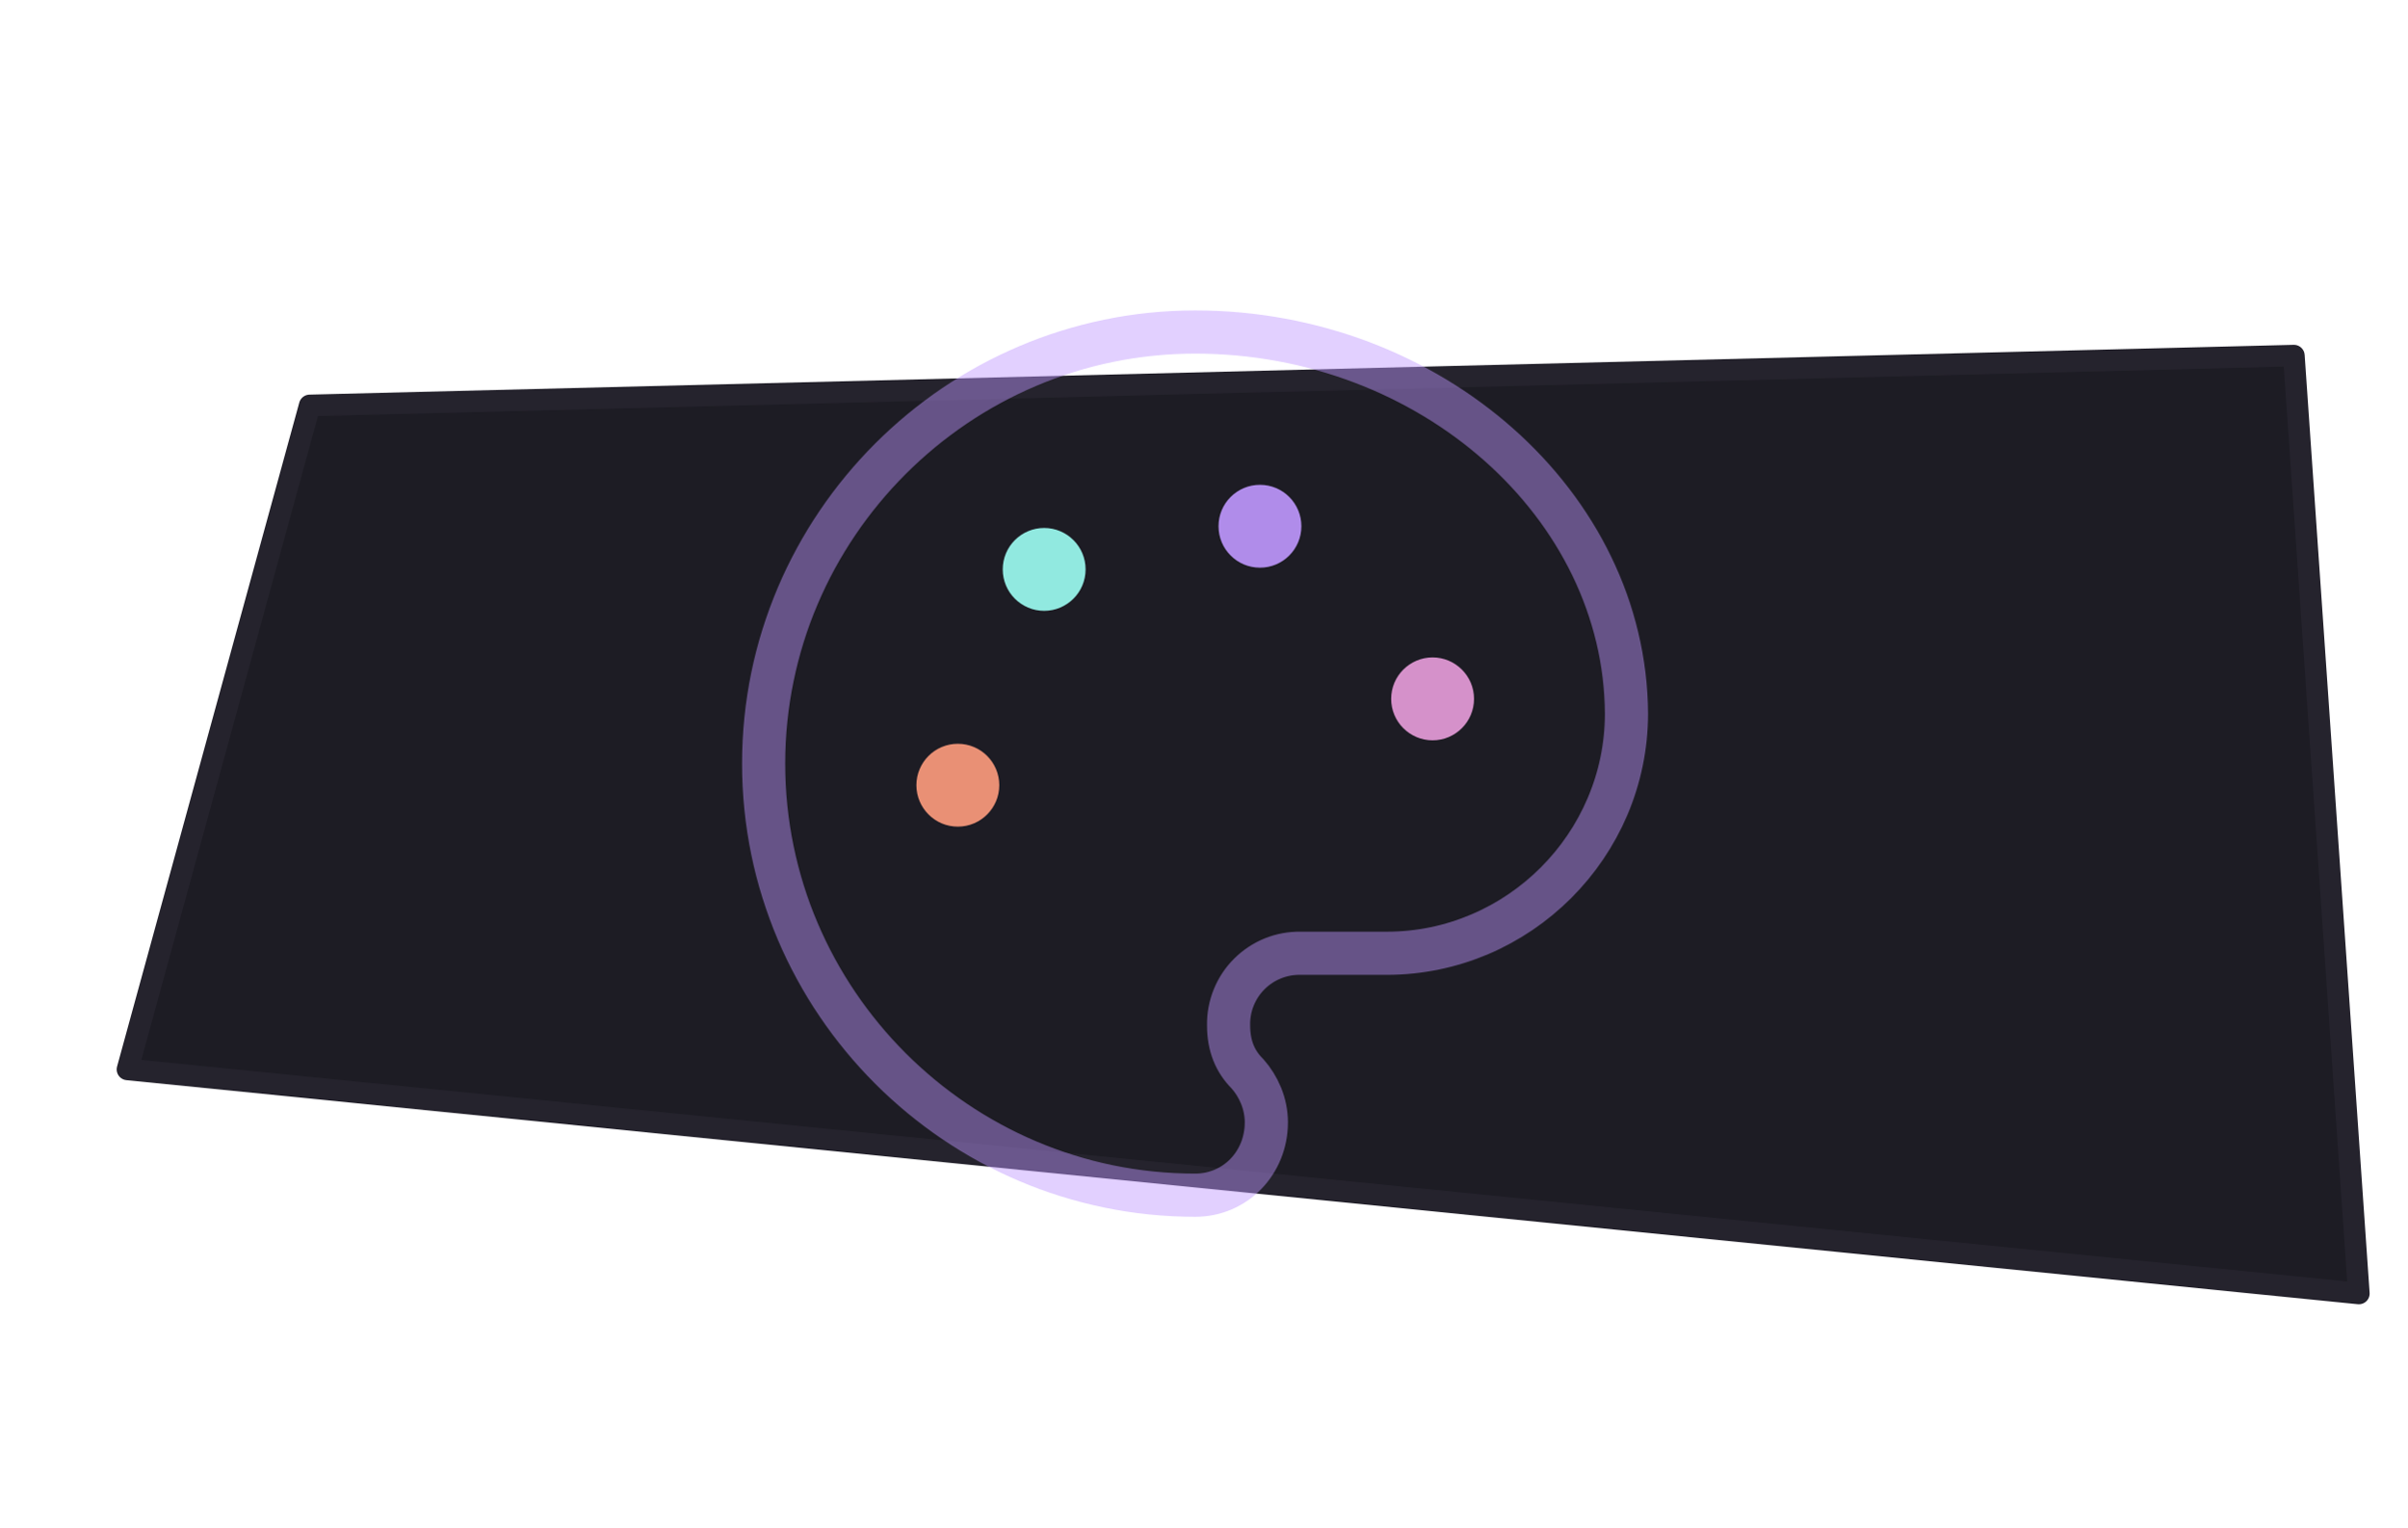
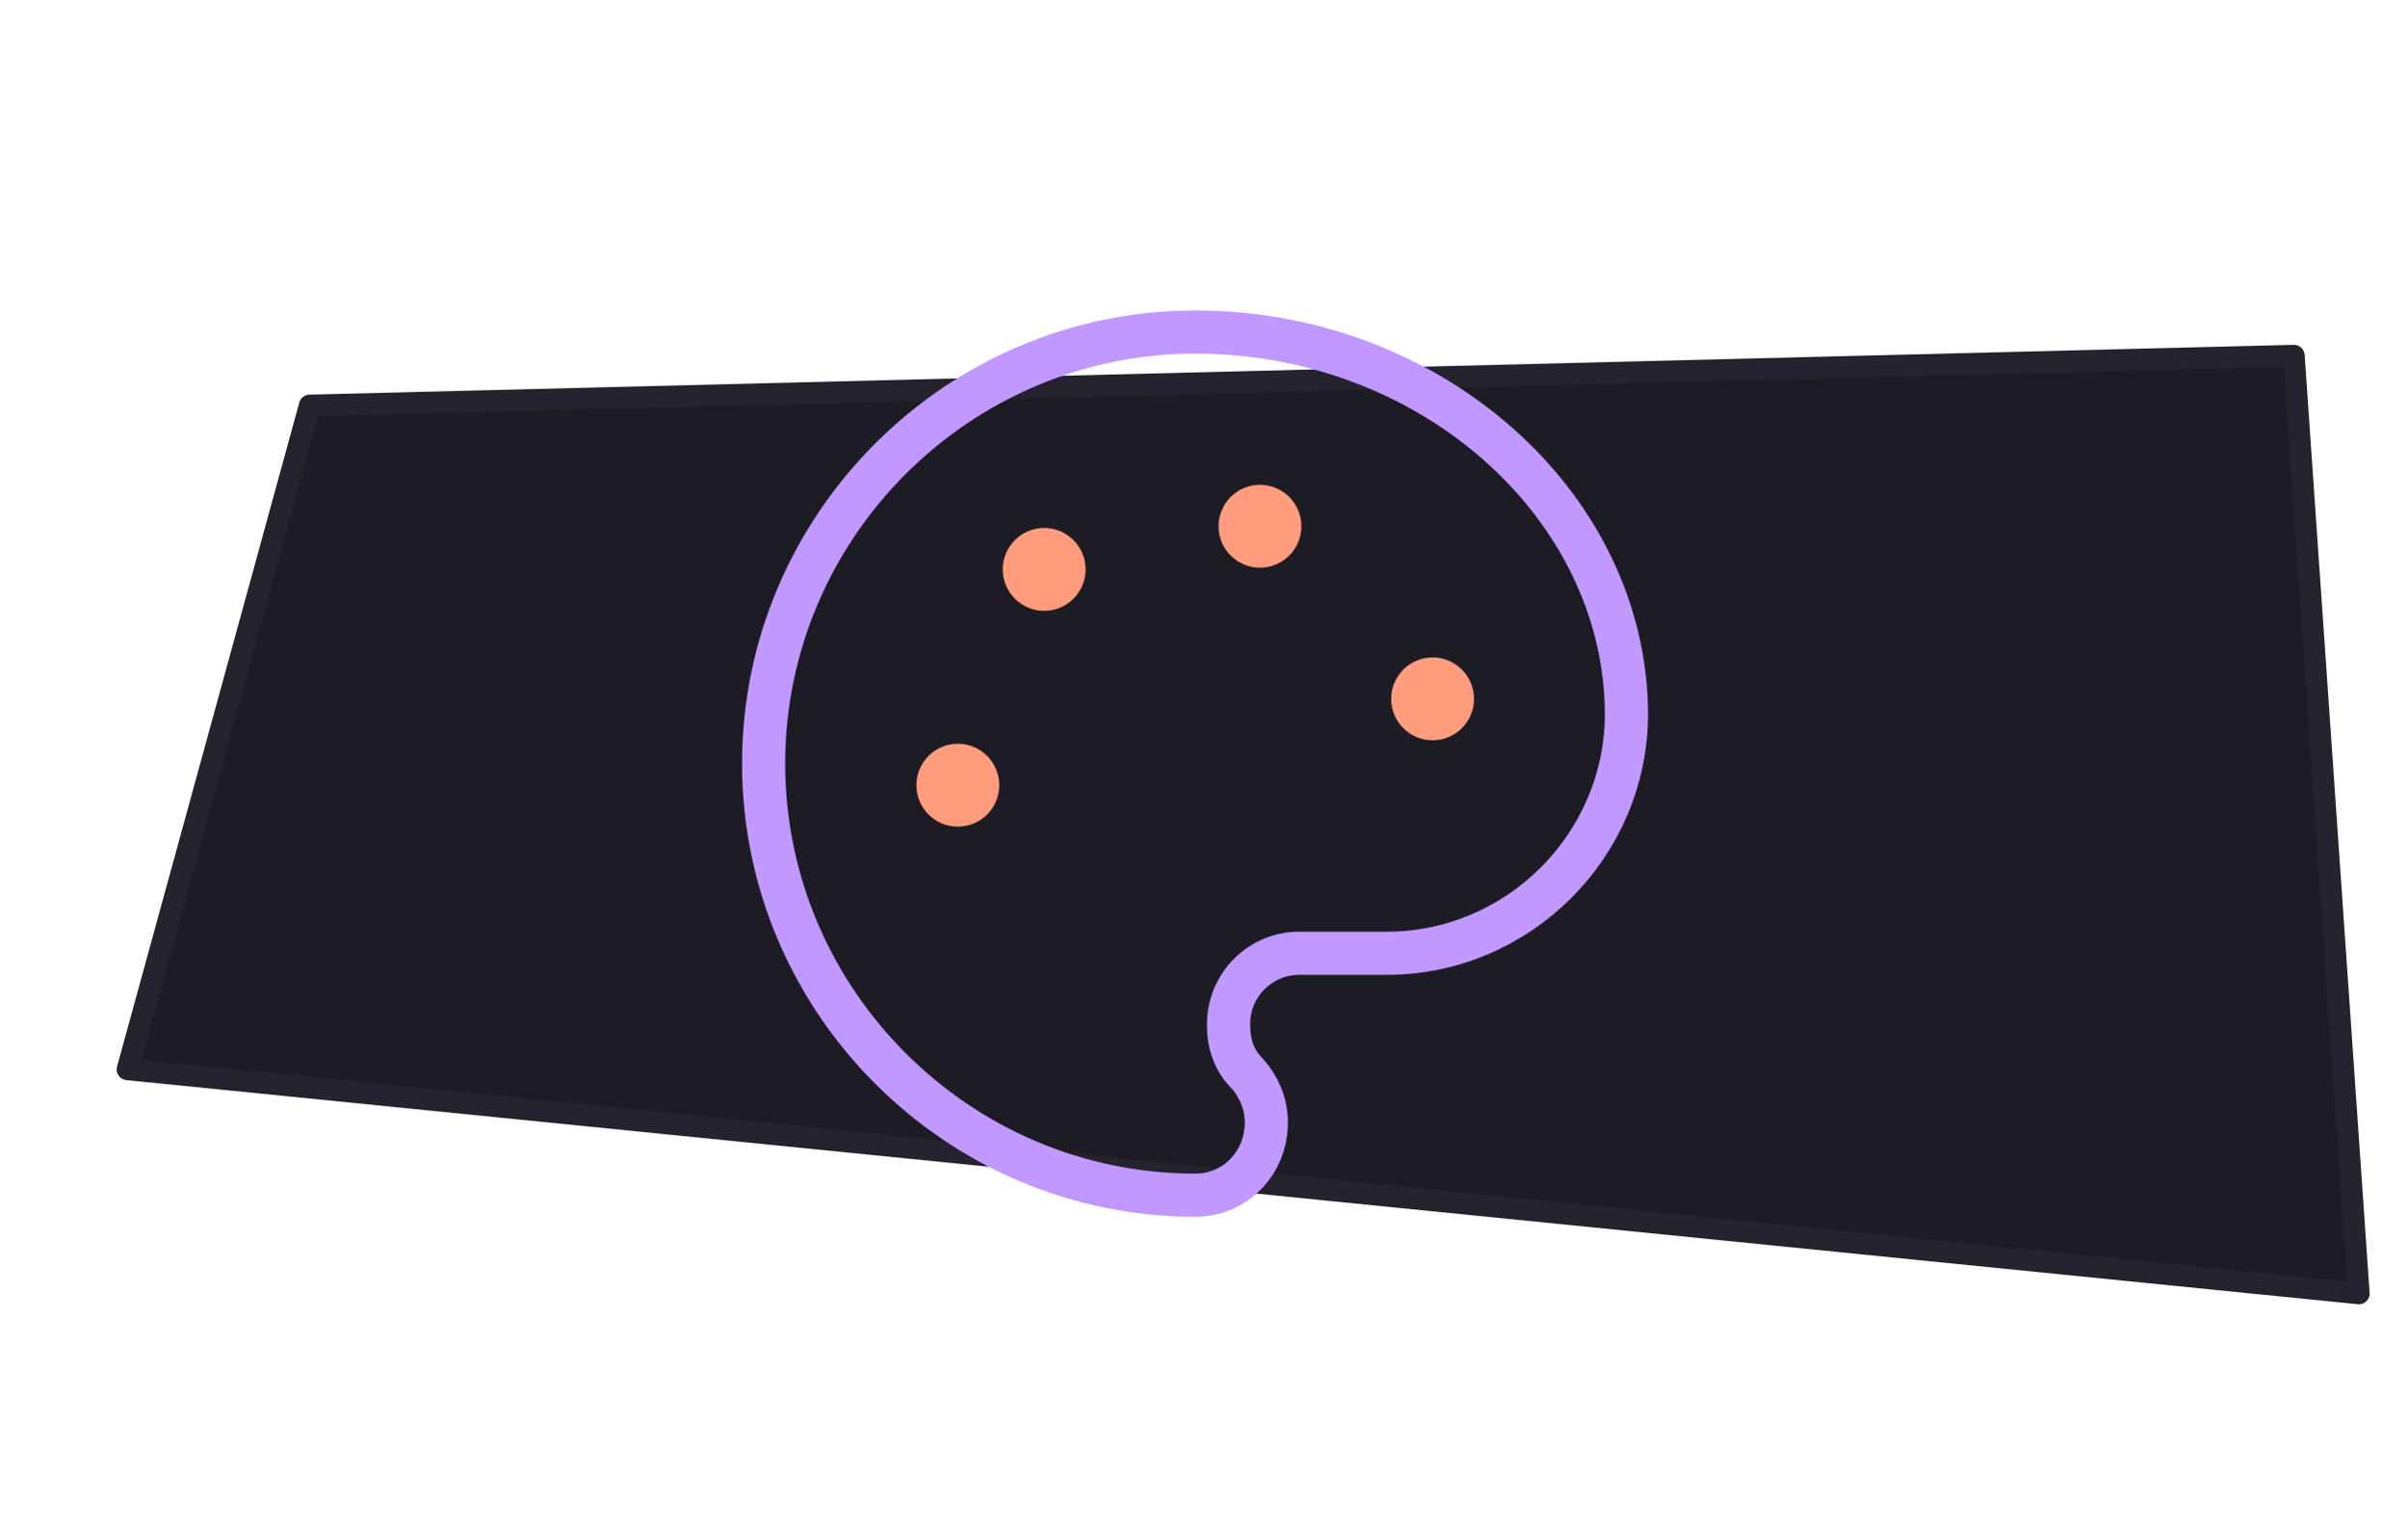
<svg xmlns="http://www.w3.org/2000/svg" width="145" height="92" viewBox="0 0 145 92" fill="none">
  <path d="M138.184 21.421L142.097 77.921L7.678 64.421L18.655 24.422L138.184 21.421Z" fill="#1d1c24" stroke="#25232d" stroke-width="1.3" stroke-linejoin="round" />
  <g transform="translate(40.8 14.8) scale(2.6)">
-     <path d="M12 2C6.5 2 2 6.5 2 12s4.5 10 10 10c.926 0 1.648-.746 1.648-1.688 0-.437-.18-.835-.437-1.125-.29-.289-.438-.652-.438-1.125a1.64 1.64 0 0 1 1.668-1.668h1.996c3.051 0 5.555-2.503 5.555-5.554C21.965 6.012 17.461 2 12 2z" stroke="rgba(192,152,255,0.45)" stroke-width="1" stroke-linecap="round" stroke-linejoin="round" />
-     <circle cx="13.5" cy="6.5" r="0.96" fill="#c098ff" opacity="0.9" />
-     <circle cx="17.5" cy="10.5" r="0.96" fill="#e99ddb" opacity="0.9" />
-     <circle cx="8.5" cy="7.5" r="0.96" fill="#9dfff4" opacity="0.9" />
-     <circle cx="6.5" cy="12.5" r="0.96" fill="#ff9c7d" opacity="0.9" />
+     <path d="M12 2C6.5 2 2 6.5 2 12s4.5 10 10 10c.926 0 1.648-.746 1.648-1.688 0-.437-.18-.835-.437-1.125-.29-.289-.438-.652-.438-1.125a1.64 1.64 0 0 1 1.668-1.668h1.996c3.051 0 5.555-2.503 5.555-5.554C21.965 6.012 17.461 2 12 2z" stroke="#C098FF" stroke-width="1" stroke-linecap="round" stroke-linejoin="round" />
+     <circle cx="13.5" cy="6.5" r="0.96" fill="#FF9C7D" />
+     <circle cx="17.5" cy="10.5" r="0.96" fill="#FF9C7D" />
+     <circle cx="8.5" cy="7.5" r="0.96" fill="#FF9C7D" />
+     <circle cx="6.5" cy="12.5" r="0.96" fill="#FF9C7D" />
  </g>
</svg>
